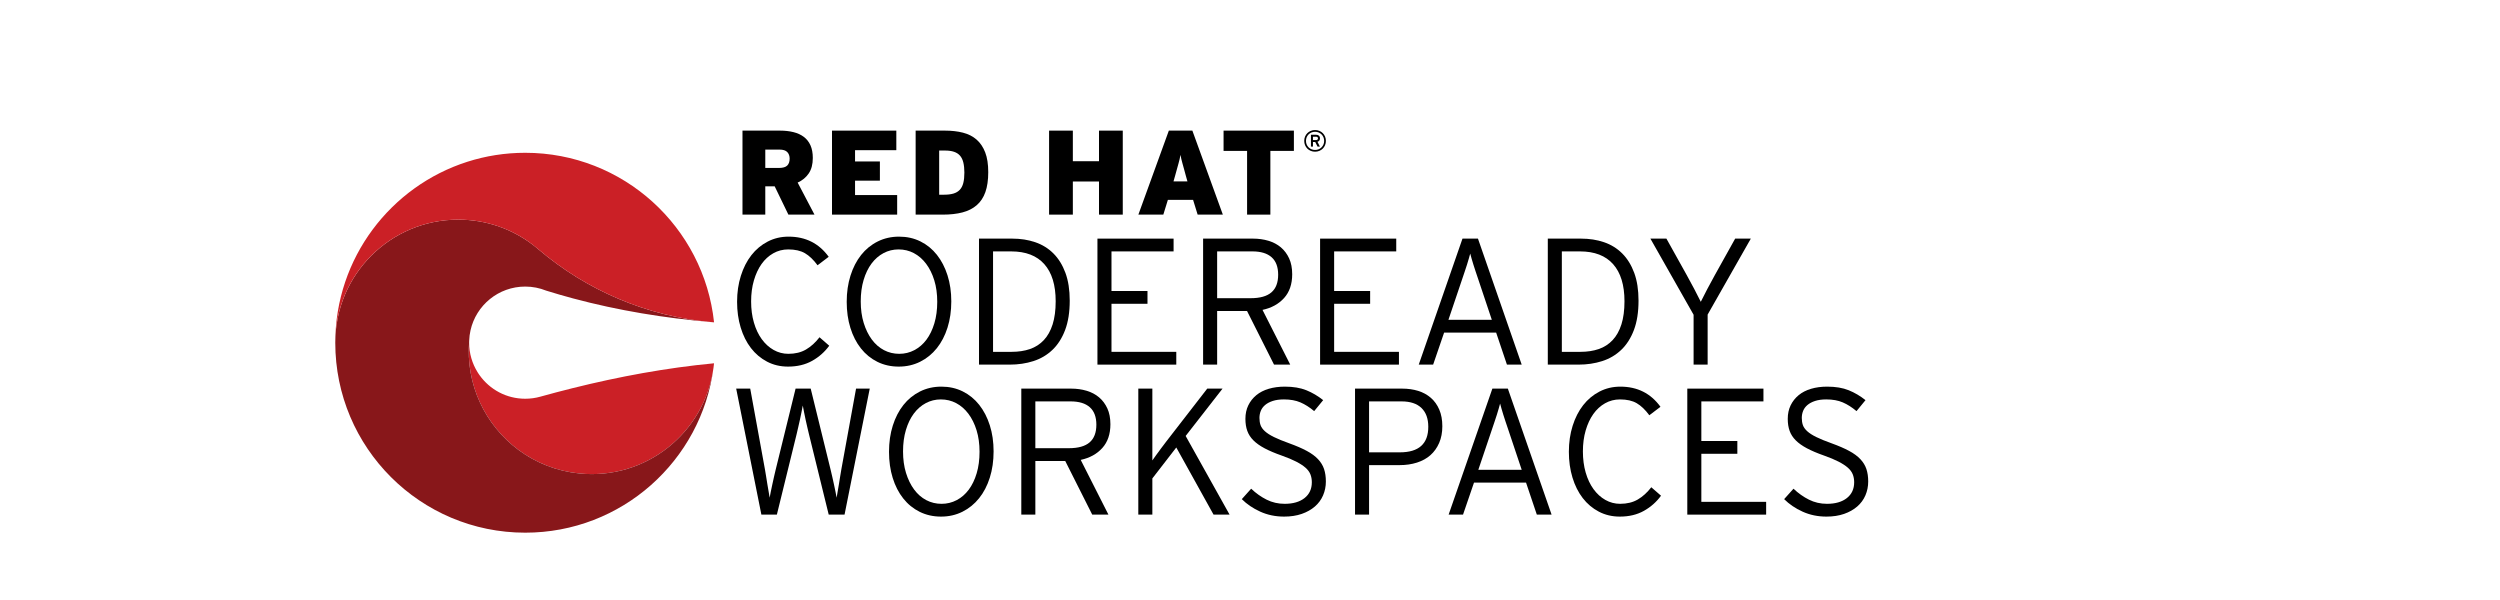
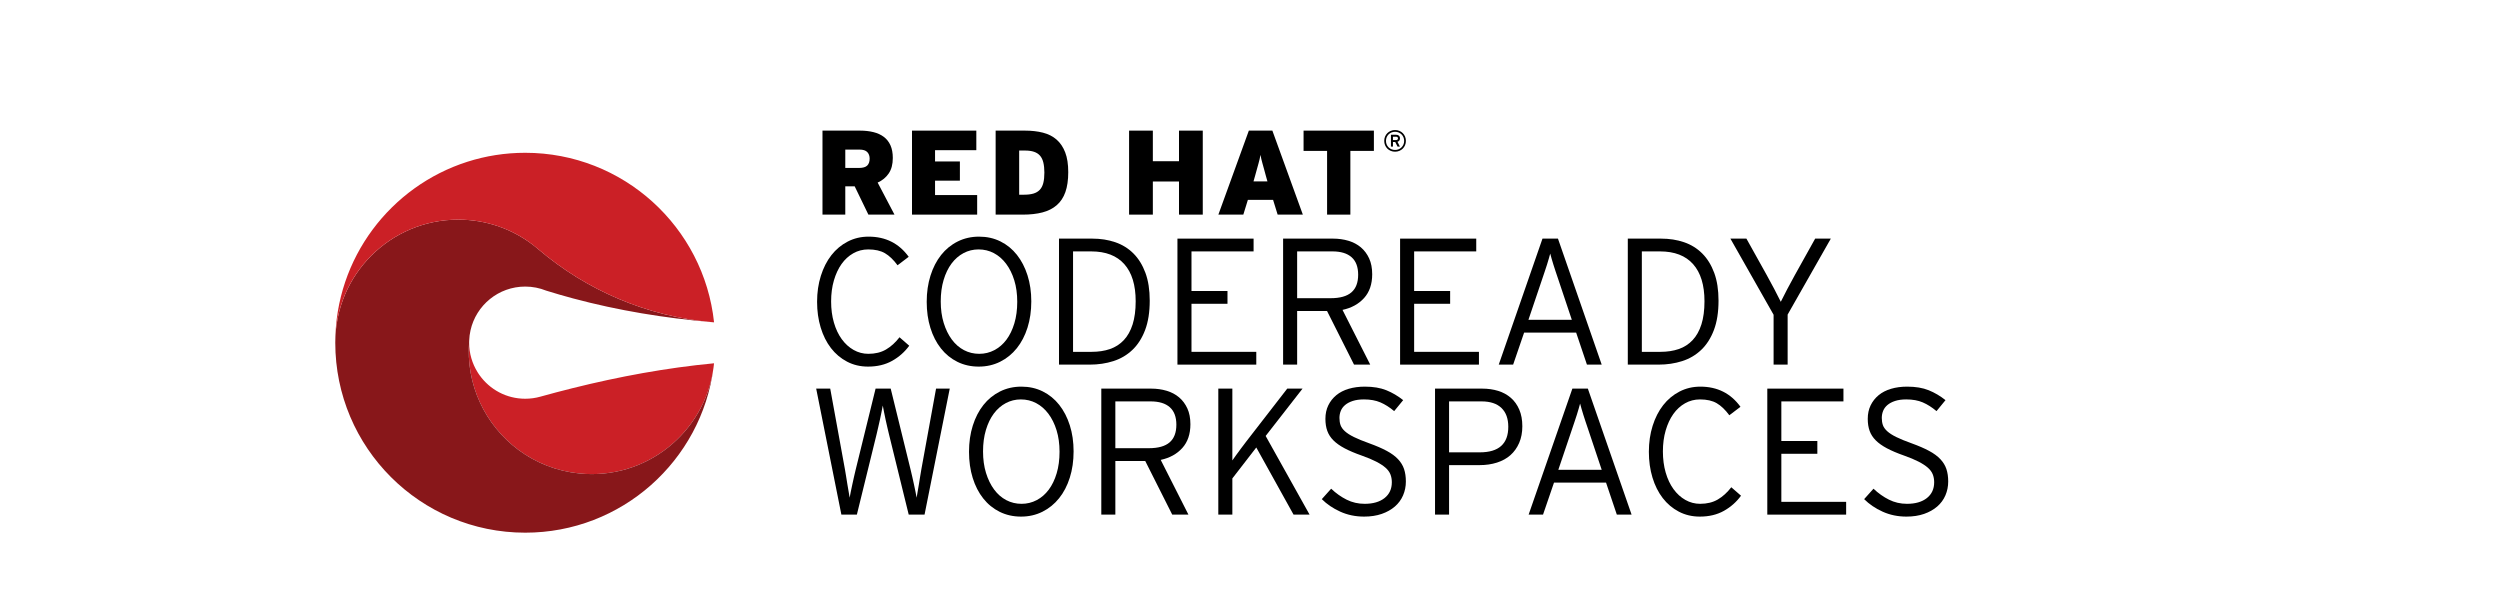
- <svg xmlns="http://www.w3.org/2000/svg" version="1.1" id="logo-buildinfo" x="0px" y="0px" viewBox="-130 0 500 120" enable-background="new 0 0 500 120" xml:space="preserve">
+ <svg xmlns="http://www.w3.org/2000/svg" xml:space="preserve" enable-background="new 0 0 500 120" viewBox="-130 0 500 120" y="0px" x="0px" id="logo-buildinfo" version="1.1">
  <defs id="defs330" />
-   <g transform="matrix(0.194425,0,0,0.194425,-212.6184,-36.90954)" id="g622">
-     <path style="fill:#cb2026" d="m 1156.53,521.18 c 0.77,0.07 1.54,0.13 2.31,0.2 -0.78,-0.07 -1.55,-0.14 -2.31,-0.2 0,0 0,0 0,0 z" id="path612" />
-     <path style="fill:#cb2026" d="m 1159.47,521.43 c 0,0 0,0 0,0 -0.06,-0.01 -0.13,-0.01 -0.19,-0.02 0.06,0.01 0.13,0.02 0.19,0.02 z" id="path614" />
-     <path style="fill:#cb2026" d="m 1013.89,589.14 c -11.11,2.77 -22.19,5.7 -33.24,8.77 -4.92,1.37 -10.1,2.1 -15.46,2.1 -19.38,0 -36.52,-9.57 -46.96,-24.25 -0.04,-0.06 -0.08,-0.12 -0.12,-0.17 -0.19,-0.27 -0.38,-0.55 -0.57,-0.83 -0.11,-0.17 -0.23,-0.33 -0.34,-0.5 -0.12,-0.18 -0.23,-0.35 -0.35,-0.53 -0.19,-0.28 -0.37,-0.57 -0.55,-0.86 -0.04,-0.07 -0.09,-0.14 -0.13,-0.21 -5.47,-8.82 -8.64,-19.22 -8.64,-30.36 0,-0.67 0.02,-1.34 0.04,-2.01 -3.87,45.22 16.61,87.05 50.67,112.36 17.77,13.2 39.22,21.91 62.85,24.26 67.99,6.75 128.74,-41.67 137.82,-108.84 0.2,-1.51 0.38,-3.02 0.54,-4.53 -49.03,4.67 -97.61,13.65 -145.56,25.6 z" id="path616" />
-     <path style="fill:#88171a" d="m 1021.1,676.9 c -23.63,-2.35 -45.08,-11.06 -62.85,-24.26 -34.07,-25.31 -54.54,-67.14 -50.67,-112.36 0.12,-3.64 0.59,-7.2 1.36,-10.64 5.76,-25.76 28.76,-45.01 56.26,-45.01 7.6,0 14.85,1.47 21.49,4.14 9.2,2.88 18.45,5.56 27.75,8.05 46.48,12.46 94.09,20.23 142.1,24.35 0,0 0,0 0,-0.01 -65.67,-6.01 -127.88,-32.24 -178.04,-75.11 l 0.01,0.02 c -2.19,-1.87 -4.43,-3.67 -6.74,-5.38 -21.06,-15.66 -47.16,-24.93 -75.42,-24.93 -69.84,0 -126.46,56.59 -126.52,126.41 0,0.05 0,0.1 0,0.15 0,0.03 0,0.05 0,0.08 v 0 c 0,107.91 87.48,195.39 195.39,195.39 v 0 c 99.22,0 181.16,-73.95 193.72,-169.74 -9.11,67.18 -69.85,115.6 -137.84,108.85 z" id="path618" />
-     <path style="fill:#cb2026" d="m 965.2,347.01 v 0 c -20.76,0 -40.76,3.24 -59.53,9.24 -78.73,25.16 -135.76,98.87 -135.86,185.93 0.06,-69.83 56.68,-126.41 126.52,-126.41 28.26,0 54.36,9.27 75.42,24.93 l 6.73,5.36 c 50.16,42.87 112.38,69.1 178.04,75.11 0.77,0.07 1.54,0.14 2.31,0.2 0.15,0.01 0.3,0.03 0.45,0.04 0.06,0.01 0.13,0.01 0.19,0.01 -10.46,-98.04 -93.45,-174.41 -194.27,-174.41 z" id="path620" />
+   <g id="g622" transform="matrix(0.194425,0,0,0.194425,-212.6184,-36.90954)">
+     <path id="path612" d="m 1156.53,521.18 c 0.77,0.07 1.54,0.13 2.31,0.2 -0.78,-0.07 -1.55,-0.14 -2.31,-0.2 0,0 0,0 0,0 z" style="fill:#cb2026" />
+     <path id="path614" d="m 1159.47,521.43 c 0,0 0,0 0,0 -0.06,-0.01 -0.13,-0.01 -0.19,-0.02 0.06,0.01 0.13,0.02 0.19,0.02 z" style="fill:#cb2026" />
+     <path id="path616" d="m 1013.89,589.14 c -11.11,2.77 -22.19,5.7 -33.24,8.77 -4.92,1.37 -10.1,2.1 -15.46,2.1 -19.38,0 -36.52,-9.57 -46.96,-24.25 -0.04,-0.06 -0.08,-0.12 -0.12,-0.17 -0.19,-0.27 -0.38,-0.55 -0.57,-0.83 -0.11,-0.17 -0.23,-0.33 -0.34,-0.5 -0.12,-0.18 -0.23,-0.35 -0.35,-0.53 -0.19,-0.28 -0.37,-0.57 -0.55,-0.86 -0.04,-0.07 -0.09,-0.14 -0.13,-0.21 -5.47,-8.82 -8.64,-19.22 -8.64,-30.36 0,-0.67 0.02,-1.34 0.04,-2.01 -3.87,45.22 16.61,87.05 50.67,112.36 17.77,13.2 39.22,21.91 62.85,24.26 67.99,6.75 128.74,-41.67 137.82,-108.84 0.2,-1.51 0.38,-3.02 0.54,-4.53 -49.03,4.67 -97.61,13.65 -145.56,25.6 z" style="fill:#cb2026" />
+     <path id="path618" d="m 1021.1,676.9 c -23.63,-2.35 -45.08,-11.06 -62.85,-24.26 -34.07,-25.31 -54.54,-67.14 -50.67,-112.36 0.12,-3.64 0.59,-7.2 1.36,-10.64 5.76,-25.76 28.76,-45.01 56.26,-45.01 7.6,0 14.85,1.47 21.49,4.14 9.2,2.88 18.45,5.56 27.75,8.05 46.48,12.46 94.09,20.23 142.1,24.35 0,0 0,0 0,-0.01 -65.67,-6.01 -127.88,-32.24 -178.04,-75.11 l 0.01,0.02 c -2.19,-1.87 -4.43,-3.67 -6.74,-5.38 -21.06,-15.66 -47.16,-24.93 -75.42,-24.93 -69.84,0 -126.46,56.59 -126.52,126.41 0,0.05 0,0.1 0,0.15 0,0.03 0,0.05 0,0.08 v 0 c 0,107.91 87.48,195.39 195.39,195.39 v 0 c 99.22,0 181.16,-73.95 193.72,-169.74 -9.11,67.18 -69.85,115.6 -137.84,108.85 z" style="fill:#88171a" />
+     <path id="path620" d="m 965.2,347.01 v 0 c -20.76,0 -40.76,3.24 -59.53,9.24 -78.73,25.16 -135.76,98.87 -135.86,185.93 0.06,-69.83 56.68,-126.41 126.52,-126.41 28.26,0 54.36,9.27 75.42,24.93 l 6.73,5.36 c 50.16,42.87 112.38,69.1 178.04,75.11 0.77,0.07 1.54,0.14 2.31,0.2 0.15,0.01 0.3,0.03 0.45,0.04 0.06,0.01 0.13,0.01 0.19,0.01 -10.46,-98.04 -93.45,-174.41 -194.27,-174.41 z" style="fill:#cb2026" />
  </g>
-   <g id="g316" transform="translate(-15.6479,-7.571684)">
-     <path id="path264" d="m 43.325,50.496 -2.743,-5.664 h -1.877 v 5.664 h -4.56 v -16.8 h 7.512 c 0.976,0 1.868,0.1 2.676,0.3 0.808,0.2 1.5,0.516 2.076,0.948 0.576,0.432 1.02,0.996 1.332,1.692 0.312,0.696 0.468,1.54 0.468,2.532 0,1.264 -0.272,2.296 -0.818,3.096 -0.545,0.8 -1.283,1.408 -2.213,1.824 l 3.367,6.408 z M 43.107,37.992 c -0.313,-0.336 -0.84,-0.504 -1.579,-0.504 h -2.822 v 3.672 h 2.75 c 0.771,0 1.317,-0.16 1.64,-0.48 0.321,-0.32 0.482,-0.784 0.482,-1.392 -0.001,-0.528 -0.157,-0.96 -0.471,-1.296 z" />
-     <path id="path266" d="m 52.049,50.496 v -16.8 h 12.864 v 3.912 h -8.256 v 2.256 h 4.968 v 3.84 h -4.968 v 2.88 h 8.424 v 3.912 z" />
-     <path id="path268" d="m 82.721,45.996 c -0.384,1.08 -0.96,1.952 -1.729,2.616 -0.768,0.664 -1.716,1.144 -2.844,1.44 -1.128,0.296 -2.436,0.444 -3.924,0.444 h -5.448 v -16.8 h 5.88 c 1.312,0 2.504,0.136 3.576,0.408 1.072,0.272 1.98,0.732 2.724,1.38 0.744,0.648 1.32,1.5 1.729,2.556 0.409,1.056 0.612,2.376 0.612,3.96 0,1.584 -0.192,2.916 -0.576,3.996 z M 78.317,40.08 C 78.181,39.52 77.961,39.064 77.657,38.712 77.353,38.36 76.953,38.1 76.457,37.932 75.961,37.764 75.353,37.68 74.634,37.68 h -1.152 v 8.832 h 1.008 c 0.721,0 1.336,-0.076 1.849,-0.228 0.512,-0.152 0.932,-0.4 1.26,-0.744 0.327,-0.344 0.563,-0.8 0.708,-1.368 0.144,-0.567 0.216,-1.268 0.216,-2.1 -0.002,-0.768 -0.071,-1.432 -0.206,-1.992 z" />
-     <path id="path270" d="m 105.449,50.496 v -6.624 h -5.232 v 6.624 h -4.752 v -16.8 h 4.752 v 6.12 h 5.232 v -6.12 h 4.752 v 16.8 z" />
-     <path id="path272" d="m 125.176,50.496 -0.912,-2.952 h -5.04 l -0.911,2.952 h -4.992 l 6.096,-16.8 h 4.704 l 6.096,16.8 z m -2.352,-7.752 c -0.145,-0.544 -0.272,-1.016 -0.384,-1.416 -0.112,-0.4 -0.213,-0.76 -0.301,-1.08 -0.088,-0.32 -0.164,-0.612 -0.228,-0.876 -0.064,-0.264 -0.12,-0.54 -0.168,-0.828 -0.048,0.288 -0.104,0.568 -0.168,0.84 -0.064,0.272 -0.141,0.568 -0.229,0.888 -0.088,0.32 -0.188,0.68 -0.3,1.08 -0.112,0.4 -0.24,0.864 -0.384,1.392 l -0.312,1.104 h 2.784 z" />
-     <path id="path274" d="m 139.721,37.752 v 12.744 h -4.656 V 37.752 h -4.704 v -4.056 h 14.064 v 4.056 z" />
-     <path id="path276" d="m 150.661,36.604 c -0.109,0.264 -0.262,0.493 -0.456,0.687 -0.193,0.194 -0.423,0.346 -0.687,0.456 -0.265,0.11 -0.55,0.165 -0.858,0.165 -0.308,0 -0.594,-0.055 -0.857,-0.165 -0.265,-0.11 -0.493,-0.262 -0.688,-0.456 -0.194,-0.194 -0.346,-0.423 -0.456,-0.687 -0.11,-0.264 -0.165,-0.55 -0.165,-0.858 0,-0.308 0.055,-0.594 0.165,-0.858 0.11,-0.264 0.262,-0.493 0.456,-0.687 0.194,-0.194 0.423,-0.346 0.688,-0.456 0.264,-0.11 0.55,-0.165 0.857,-0.165 0.309,0 0.594,0.055 0.858,0.165 0.264,0.11 0.493,0.262 0.687,0.456 0.194,0.194 0.347,0.423 0.456,0.687 0.11,0.264 0.165,0.55 0.165,0.858 0,0.308 -0.054,0.594 -0.165,0.858 z m -0.32,-1.575 c -0.093,-0.222 -0.221,-0.415 -0.385,-0.579 -0.164,-0.164 -0.356,-0.292 -0.579,-0.384 -0.222,-0.092 -0.461,-0.138 -0.717,-0.138 -0.26,0 -0.5,0.046 -0.72,0.138 -0.22,0.092 -0.412,0.22 -0.576,0.384 -0.164,0.164 -0.292,0.357 -0.384,0.579 -0.092,0.222 -0.138,0.461 -0.138,0.717 0,0.26 0.046,0.5 0.138,0.72 0.092,0.22 0.22,0.412 0.384,0.576 0.164,0.164 0.356,0.292 0.576,0.384 0.22,0.092 0.46,0.138 0.72,0.138 0.256,0 0.495,-0.046 0.717,-0.138 0.223,-0.092 0.415,-0.22 0.579,-0.384 0.164,-0.164 0.292,-0.356 0.385,-0.576 0.092,-0.22 0.138,-0.46 0.138,-0.72 0,-0.256 -0.046,-0.495 -0.138,-0.717 z m -0.834,0.663 c -0.092,0.116 -0.214,0.196 -0.366,0.24 l 0.486,0.954 h -0.473 l -0.46,-0.912 h -0.454 v 0.912 h -0.402 v -2.364 h 1.035 c 0.104,0 0.202,0.014 0.296,0.042 0.094,0.028 0.176,0.071 0.245,0.129 0.069,0.058 0.126,0.132 0.167,0.222 0.042,0.09 0.063,0.197 0.063,0.321 0.001,0.188 -0.045,0.34 -0.137,0.456 z m -0.372,-0.696 c -0.072,-0.056 -0.162,-0.084 -0.271,-0.084 h -0.624 v 0.672 h 0.624 c 0.108,0 0.198,-0.027 0.271,-0.081 0.071,-0.054 0.107,-0.139 0.107,-0.255 0,-0.112 -0.036,-0.196 -0.107,-0.252 z" />
-     <path id="path278" d="m 48.077,79.74 c -1.368,0.768 -2.977,1.152 -4.824,1.152 -1.536,0 -2.934,-0.33 -4.193,-0.99 -1.261,-0.66 -2.335,-1.566 -3.223,-2.718 -0.888,-1.152 -1.572,-2.52 -2.052,-4.104 -0.48,-1.584 -0.72,-3.3 -0.72,-5.148 0,-1.872 0.252,-3.605 0.756,-5.202 0.504,-1.596 1.206,-2.97 2.106,-4.122 0.899,-1.152 1.985,-2.058 3.258,-2.718 1.271,-0.66 2.664,-0.99 4.176,-0.99 3.407,0 6.084,1.345 8.028,4.032 l -2.232,1.692 c -0.816,-1.104 -1.656,-1.908 -2.52,-2.412 -0.864,-0.504 -1.98,-0.756 -3.349,-0.756 -1.08,0 -2.076,0.258 -2.988,0.774 -0.912,0.517 -1.691,1.23 -2.34,2.142 -0.647,0.913 -1.158,2.004 -1.529,3.276 -0.373,1.272 -0.559,2.677 -0.559,4.212 0,1.537 0.186,2.947 0.559,4.23 0.371,1.284 0.894,2.388 1.565,3.312 0.672,0.924 1.464,1.645 2.376,2.16 0.912,0.517 1.896,0.774 2.952,0.774 1.368,0 2.544,-0.288 3.528,-0.864 0.983,-0.576 1.884,-1.392 2.7,-2.448 l 1.943,1.692 c -0.91,1.248 -2.049,2.256 -3.418,3.024 z" />
-     <path id="path280" d="m 75.15,73.098 c -0.504,1.596 -1.219,2.97 -2.143,4.122 -0.924,1.152 -2.034,2.052 -3.33,2.7 -1.296,0.648 -2.724,0.972 -4.283,0.972 -1.561,0 -2.982,-0.318 -4.267,-0.954 -1.285,-0.636 -2.382,-1.53 -3.294,-2.682 -0.912,-1.152 -1.614,-2.52 -2.105,-4.104 -0.492,-1.584 -0.738,-3.324 -0.738,-5.22 0,-1.896 0.252,-3.642 0.756,-5.238 0.504,-1.596 1.212,-2.97 2.124,-4.122 0.912,-1.152 2.016,-2.052 3.312,-2.7 1.297,-0.648 2.724,-0.972 4.284,-0.972 1.56,0 2.982,0.318 4.267,0.954 1.283,0.636 2.381,1.53 3.294,2.682 0.911,1.152 1.62,2.52 2.124,4.104 0.504,1.584 0.756,3.324 0.756,5.22 -10e-4,1.896 -0.253,3.642 -0.757,5.238 z M 72.503,63.63 c -0.396,-1.283 -0.942,-2.388 -1.638,-3.312 -0.696,-0.923 -1.512,-1.631 -2.448,-2.124 -0.936,-0.492 -1.956,-0.738 -3.06,-0.738 -1.08,0 -2.083,0.247 -3.006,0.738 -0.925,0.492 -1.723,1.188 -2.395,2.088 -0.672,0.9 -1.2,1.992 -1.584,3.276 -0.384,1.284 -0.576,2.718 -0.576,4.302 0,1.584 0.198,3.019 0.594,4.302 0.396,1.284 0.937,2.388 1.62,3.312 0.685,0.924 1.494,1.632 2.431,2.124 0.936,0.492 1.955,0.738 3.06,0.738 1.08,0 2.088,-0.246 3.024,-0.738 0.936,-0.492 1.739,-1.188 2.412,-2.088 0.671,-0.9 1.199,-1.992 1.584,-3.276 0.383,-1.283 0.575,-2.718 0.575,-4.302 0,-1.584 -0.196,-3.018 -0.593,-4.302 z" />
-     <path id="path282" d="m 98.675,73.566 c -0.612,1.62 -1.458,2.947 -2.538,3.978 -1.08,1.032 -2.353,1.782 -3.816,2.25 -1.464,0.468 -3.036,0.702 -4.716,0.702 h -6.156 v -25.2 h 6.66 c 1.656,0 3.187,0.24 4.59,0.72 1.404,0.48 2.616,1.23 3.637,2.25 1.02,1.021 1.817,2.31 2.394,3.87 0.577,1.56 0.864,3.42 0.864,5.58 -10e-4,2.28 -0.308,4.23 -0.919,5.85 z M 94.517,60.408 C 93.005,58.704 90.796,57.852 87.893,57.852 H 84.257 V 77.94 h 3.708 c 1.367,0 2.592,-0.186 3.672,-0.558 1.08,-0.372 2.003,-0.966 2.771,-1.782 0.769,-0.815 1.355,-1.866 1.765,-3.15 0.407,-1.284 0.611,-2.826 0.611,-4.626 0,-3.24 -0.755,-5.712 -2.267,-7.416 z" />
-     <path id="path284" d="m 105.136,80.496 v -25.2 h 15.229 v 2.556 h -12.42 v 7.92 h 7.2 v 2.556 h -7.2 v 9.612 h 12.96 v 2.556 z" />
-     <path id="path286" d="m 142.468,67.173 c -1.08,1.2 -2.52,1.992 -4.319,2.375 l 5.544,10.947 h -3.24 l -5.4,-10.728 h -5.976 v 10.728 h -2.809 v -25.2 h 9.973 c 1.104,0 2.136,0.144 3.096,0.432 0.96,0.288 1.788,0.726 2.484,1.314 0.695,0.588 1.247,1.326 1.655,2.213 0.408,0.887 0.612,1.943 0.612,3.167 0,1.969 -0.54,3.553 -1.62,4.752 z m -2.502,-8.156 c -0.876,-0.777 -2.154,-1.166 -3.834,-1.166 h -7.056 v 9.36 h 6.696 c 1.872,0 3.258,-0.388 4.157,-1.166 0.9,-0.776 1.351,-1.954 1.351,-3.532 0.001,-1.553 -0.438,-2.718 -1.314,-3.496 z" />
-     <path id="path288" d="m 149.667,80.496 v -25.2 h 15.229 v 2.556 h -12.42 v 7.92 h 7.2 v 2.556 h -7.2 v 9.612 h 12.96 v 2.556 z" />
-     <path id="path290" d="m 187.035,80.496 -2.16,-6.408 h -10.403 l -2.196,6.408 h -2.88 l 8.748,-25.2 h 3.096 l 8.748,25.2 z M 181.24,63.252 c -0.144,-0.408 -0.294,-0.852 -0.45,-1.332 -0.156,-0.479 -0.306,-0.941 -0.45,-1.386 -0.144,-0.444 -0.27,-0.864 -0.378,-1.26 -0.107,-0.396 -0.197,-0.726 -0.27,-0.99 -0.072,0.264 -0.162,0.588 -0.271,0.972 -0.107,0.384 -0.233,0.805 -0.378,1.26 -0.144,0.456 -0.3,0.93 -0.468,1.422 -0.168,0.492 -0.324,0.954 -0.468,1.386 l -2.772,8.208 h 8.677 z" />
-     <path id="path292" d="m 212.434,73.566 c -0.612,1.62 -1.458,2.947 -2.538,3.978 -1.08,1.032 -2.353,1.782 -3.816,2.25 -1.464,0.468 -3.036,0.702 -4.716,0.702 h -6.156 v -25.2 h 6.66 c 1.656,0 3.187,0.24 4.59,0.72 1.404,0.48 2.616,1.23 3.637,2.25 1.02,1.021 1.817,2.31 2.394,3.87 0.577,1.56 0.864,3.42 0.864,5.58 -0.001,2.28 -0.307,4.23 -0.919,5.85 z m -4.158,-13.158 c -1.512,-1.704 -3.721,-2.556 -6.624,-2.556 h -3.636 V 77.94 h 3.708 c 1.368,0 2.592,-0.186 3.672,-0.558 1.08,-0.372 2.004,-0.966 2.772,-1.782 0.768,-0.815 1.355,-1.866 1.764,-3.15 0.407,-1.284 0.612,-2.826 0.612,-4.626 0,-3.24 -0.757,-5.712 -2.268,-7.416 z" />
-     <path id="path294" d="m 227.175,70.488 v 10.008 h -2.808 v -9.972 l -8.64,-15.228 h 3.204 l 4.031,7.236 c 0.504,0.912 1.014,1.854 1.53,2.826 0.516,0.972 0.954,1.831 1.314,2.574 0.359,-0.744 0.797,-1.602 1.313,-2.574 0.516,-0.972 1.026,-1.914 1.53,-2.826 l 4.032,-7.236 h 3.132 z" />
-     <path id="path296" d="M 54.558,110.496 H 51.39 L 47.43,94.368 C 47.333,93.961 47.225,93.504 47.106,93 c -0.12,-0.504 -0.234,-1.008 -0.342,-1.512 -0.108,-0.504 -0.211,-1.002 -0.307,-1.494 -0.096,-0.492 -0.18,-0.93 -0.252,-1.314 -0.072,0.384 -0.156,0.816 -0.252,1.296 -0.096,0.48 -0.198,0.972 -0.306,1.476 -0.108,0.504 -0.223,1.008 -0.342,1.512 -0.121,0.504 -0.229,0.973 -0.324,1.404 l -3.96,16.128 h -3.097 l -5.04,-25.2 h 2.809 l 2.952,16.2 c 0.071,0.408 0.149,0.876 0.233,1.404 0.084,0.528 0.168,1.05 0.252,1.565 0.084,0.517 0.168,1.008 0.252,1.477 0.084,0.468 0.15,0.858 0.198,1.17 0.048,-0.312 0.12,-0.696 0.216,-1.152 0.096,-0.455 0.198,-0.941 0.307,-1.458 0.107,-0.516 0.222,-1.031 0.342,-1.548 0.12,-0.516 0.228,-0.978 0.324,-1.386 l 3.996,-16.272 h 3.023 l 3.996,16.272 c 0.096,0.408 0.204,0.87 0.324,1.386 0.12,0.517 0.233,1.032 0.342,1.548 0.108,0.517 0.21,1.003 0.306,1.458 0.096,0.456 0.168,0.841 0.217,1.152 0.048,-0.312 0.113,-0.702 0.197,-1.17 0.084,-0.469 0.168,-0.96 0.252,-1.477 0.084,-0.516 0.168,-1.037 0.252,-1.565 0.084,-0.528 0.162,-0.996 0.234,-1.404 l 2.952,-16.2 h 2.736 z" />
-     <path id="path298" d="m 83.61,103.097 c -0.504,1.597 -1.219,2.971 -2.143,4.122 -0.924,1.152 -2.034,2.053 -3.33,2.7 -1.296,0.648 -2.724,0.973 -4.283,0.973 -1.561,0 -2.982,-0.319 -4.267,-0.954 -1.284,-0.636 -2.382,-1.53 -3.294,-2.683 -0.912,-1.151 -1.614,-2.52 -2.105,-4.104 -0.492,-1.584 -0.738,-3.324 -0.738,-5.22 0,-1.896 0.252,-3.642 0.756,-5.238 0.504,-1.596 1.212,-2.97 2.124,-4.122 0.912,-1.152 2.016,-2.052 3.312,-2.7 1.297,-0.648 2.724,-0.972 4.284,-0.972 1.56,0 2.982,0.318 4.267,0.954 1.283,0.636 2.381,1.53 3.294,2.682 0.911,1.152 1.62,2.52 2.124,4.104 0.504,1.584 0.756,3.325 0.756,5.22 -0.001,1.898 -0.253,3.643 -0.757,5.238 z M 80.963,93.63 c -0.396,-1.283 -0.942,-2.388 -1.638,-3.312 -0.696,-0.923 -1.512,-1.631 -2.448,-2.124 -0.936,-0.492 -1.956,-0.738 -3.06,-0.738 -1.08,0 -2.083,0.247 -3.006,0.738 -0.925,0.492 -1.723,1.188 -2.395,2.088 -0.672,0.9 -1.2,1.992 -1.584,3.276 -0.384,1.285 -0.576,2.718 -0.576,4.302 0,1.584 0.198,3.019 0.594,4.302 0.396,1.284 0.937,2.389 1.62,3.312 0.685,0.925 1.494,1.633 2.431,2.124 0.936,0.492 1.955,0.738 3.06,0.738 1.08,0 2.088,-0.246 3.024,-0.738 0.936,-0.491 1.739,-1.188 2.412,-2.088 0.671,-0.899 1.199,-1.991 1.584,-3.275 0.383,-1.284 0.575,-2.718 0.575,-4.302 0,-1.584 -0.196,-3.019 -0.593,-4.303 z" />
-     <path id="path300" d="m 106.109,97.173 c -1.08,1.2 -2.52,1.992 -4.32,2.376 l 5.545,10.946 h -3.24 l -5.4,-10.728 h -5.976 v 10.728 h -2.809 v -25.2 h 9.973 c 1.104,0 2.136,0.144 3.096,0.432 0.96,0.288 1.788,0.726 2.484,1.314 0.695,0.588 1.247,1.326 1.655,2.213 0.408,0.887 0.612,1.943 0.612,3.167 0,1.969 -0.54,3.553 -1.62,4.752 z m -2.502,-8.156 c -0.876,-0.777 -2.154,-1.166 -3.834,-1.166 h -7.056 v 9.36 h 6.695 c 1.872,0 3.259,-0.388 4.158,-1.165 0.9,-0.776 1.351,-1.954 1.351,-3.533 0,-1.553 -0.438,-2.718 -1.314,-3.496 z" />
-     <path id="path302" d="m 128.358,110.496 -7.452,-13.428 -4.788,6.191 v 7.236 h -2.809 v -25.2 h 2.809 v 10.98 3.384 c 0.168,-0.239 0.401,-0.569 0.702,-0.99 0.3,-0.419 0.63,-0.869 0.989,-1.35 0.36,-0.479 0.714,-0.948 1.062,-1.404 0.348,-0.455 0.653,-0.852 0.918,-1.188 l 7.308,-9.433 h 3.061 l -7.38,9.469 8.784,15.731 h -3.204 z" />
-     <path id="path304" d="m 150.263,106.644 c -0.373,0.863 -0.918,1.607 -1.639,2.231 -0.72,0.624 -1.596,1.116 -2.628,1.477 -1.032,0.359 -2.208,0.54 -3.527,0.54 -1.729,0 -3.318,-0.331 -4.771,-0.99 -1.452,-0.66 -2.682,-1.494 -3.689,-2.502 l 1.871,-2.088 c 0.96,0.912 1.992,1.644 3.097,2.195 1.104,0.553 2.304,0.828 3.6,0.828 1.68,0 3.006,-0.384 3.979,-1.151 0.972,-0.769 1.458,-1.824 1.458,-3.169 0,-0.575 -0.097,-1.104 -0.288,-1.584 -0.192,-0.479 -0.522,-0.923 -0.99,-1.332 -0.468,-0.407 -1.086,-0.81 -1.854,-1.205 -0.768,-0.396 -1.728,-0.798 -2.88,-1.206 -1.368,-0.479 -2.514,-0.966 -3.438,-1.458 -0.925,-0.492 -1.669,-1.02 -2.232,-1.584 -0.563,-0.563 -0.972,-1.193 -1.224,-1.891 -0.252,-0.696 -0.378,-1.5 -0.378,-2.412 0,-1.008 0.191,-1.908 0.576,-2.7 0.383,-0.792 0.918,-1.47 1.602,-2.034 0.684,-0.563 1.512,-0.99 2.484,-1.278 0.972,-0.288 2.046,-0.432 3.222,-0.432 1.68,0 3.114,0.24 4.302,0.72 1.188,0.48 2.31,1.14 3.366,1.98 l -1.8,2.196 c -0.912,-0.768 -1.83,-1.35 -2.754,-1.746 -0.925,-0.396 -2.022,-0.594 -3.294,-0.594 -0.864,0 -1.608,0.103 -2.232,0.306 -0.624,0.204 -1.134,0.474 -1.53,0.81 -0.396,0.336 -0.684,0.726 -0.863,1.17 -0.181,0.444 -0.271,0.918 -0.271,1.422 0,0.528 0.072,1.002 0.216,1.422 0.145,0.42 0.433,0.828 0.864,1.225 0.432,0.396 1.038,0.786 1.818,1.17 0.779,0.384 1.806,0.805 3.078,1.26 1.392,0.504 2.556,1.008 3.491,1.512 0.937,0.504 1.687,1.057 2.25,1.656 0.564,0.6 0.966,1.26 1.206,1.979 0.24,0.721 0.36,1.549 0.36,2.484 0,0.985 -0.187,1.909 -0.558,2.773 z" />
-     <path id="path306" d="m 173.483,96.15 c -0.42,0.972 -1.002,1.788 -1.745,2.448 -0.745,0.66 -1.645,1.158 -2.7,1.493 -1.057,0.337 -2.209,0.504 -3.456,0.504 h -6.12 v 9.9 h -2.809 v -25.2 h 9.433 c 1.152,0 2.214,0.15 3.186,0.45 0.973,0.3 1.818,0.762 2.538,1.386 0.721,0.624 1.284,1.41 1.692,2.358 0.407,0.948 0.612,2.058 0.612,3.33 0,1.249 -0.211,2.359 -0.631,3.331 z m -3.546,-6.984 c -0.912,-0.876 -2.231,-1.314 -3.96,-1.314 h -6.516 V 98.04 h 6.156 c 3.791,0 5.688,-1.703 5.688,-5.112 0,-1.632 -0.456,-2.886 -1.368,-3.762 z" />
-     <path id="path308" d="m 193.013,110.496 -2.16,-6.408 H 180.45 l -2.196,6.408 h -2.88 l 8.748,-25.2 h 3.096 l 8.748,25.2 z m -5.796,-17.244 c -0.144,-0.408 -0.294,-0.852 -0.45,-1.332 -0.156,-0.479 -0.306,-0.941 -0.45,-1.386 -0.144,-0.444 -0.27,-0.864 -0.378,-1.26 -0.107,-0.396 -0.197,-0.726 -0.27,-0.99 -0.072,0.264 -0.162,0.588 -0.271,0.972 -0.107,0.384 -0.233,0.805 -0.378,1.26 -0.144,0.456 -0.3,0.93 -0.468,1.422 -0.168,0.492 -0.324,0.954 -0.468,1.386 l -2.772,8.208 h 8.677 z" />
-     <path id="path310" d="m 214.433,109.74 c -1.368,0.768 -2.977,1.152 -4.824,1.152 -1.536,0 -2.934,-0.331 -4.194,-0.99 -1.26,-0.66 -2.334,-1.566 -3.222,-2.718 -0.888,-1.152 -1.572,-2.521 -2.052,-4.104 -0.48,-1.584 -0.72,-3.3 -0.72,-5.147 0,-1.872 0.252,-3.605 0.756,-5.203 0.504,-1.596 1.206,-2.97 2.105,-4.122 0.9,-1.152 1.986,-2.058 3.258,-2.718 1.272,-0.66 2.664,-0.99 4.177,-0.99 3.407,0 6.084,1.345 8.027,4.032 l -2.231,1.692 c -0.816,-1.104 -1.656,-1.908 -2.521,-2.412 -0.863,-0.504 -1.979,-0.756 -3.348,-0.756 -1.08,0 -2.076,0.258 -2.988,0.774 -0.912,0.517 -1.691,1.23 -2.34,2.142 -0.647,0.913 -1.158,2.004 -1.53,3.276 -0.372,1.272 -0.558,2.677 -0.558,4.212 0,1.536 0.186,2.946 0.558,4.229 0.372,1.284 0.895,2.389 1.566,3.312 0.671,0.923 1.464,1.644 2.376,2.16 0.912,0.516 1.896,0.773 2.952,0.773 1.368,0 2.543,-0.288 3.527,-0.864 0.984,-0.575 1.885,-1.392 2.7,-2.447 l 1.944,1.691 c -0.91,1.25 -2.05,2.258 -3.418,3.026 z" />
-     <path id="path312" d="m 223.108,110.496 v -25.2 h 15.229 v 2.556 h -12.42 v 7.92 h 7.2 v 2.556 h -7.2 v 9.612 h 12.96 v 2.556 z" />
-     <path id="path314" d="m 258.731,106.644 c -0.373,0.863 -0.918,1.607 -1.639,2.231 -0.72,0.624 -1.596,1.116 -2.628,1.477 -1.032,0.359 -2.208,0.54 -3.527,0.54 -1.729,0 -3.318,-0.331 -4.771,-0.99 -1.452,-0.66 -2.682,-1.494 -3.689,-2.502 l 1.871,-2.088 c 0.96,0.912 1.992,1.644 3.097,2.195 1.104,0.553 2.304,0.828 3.6,0.828 1.68,0 3.006,-0.384 3.979,-1.151 0.972,-0.769 1.458,-1.824 1.458,-3.169 0,-0.575 -0.097,-1.104 -0.288,-1.584 -0.192,-0.479 -0.522,-0.923 -0.99,-1.332 -0.468,-0.407 -1.086,-0.81 -1.854,-1.205 -0.768,-0.396 -1.728,-0.798 -2.88,-1.206 -1.368,-0.479 -2.514,-0.966 -3.438,-1.458 -0.925,-0.492 -1.669,-1.02 -2.232,-1.584 -0.563,-0.563 -0.972,-1.193 -1.224,-1.891 -0.252,-0.696 -0.378,-1.5 -0.378,-2.412 0,-1.008 0.191,-1.908 0.576,-2.7 0.383,-0.792 0.918,-1.47 1.602,-2.034 0.684,-0.563 1.512,-0.99 2.484,-1.278 0.972,-0.288 2.046,-0.432 3.222,-0.432 1.68,0 3.114,0.24 4.302,0.72 1.188,0.48 2.31,1.14 3.366,1.98 l -1.8,2.196 c -0.912,-0.768 -1.83,-1.35 -2.754,-1.746 -0.925,-0.396 -2.022,-0.594 -3.294,-0.594 -0.864,0 -1.608,0.103 -2.232,0.306 -0.624,0.204 -1.134,0.474 -1.53,0.81 -0.396,0.336 -0.684,0.726 -0.863,1.17 -0.181,0.444 -0.271,0.918 -0.271,1.422 0,0.528 0.072,1.002 0.216,1.422 0.145,0.42 0.433,0.828 0.864,1.225 0.432,0.396 1.038,0.786 1.818,1.17 0.779,0.384 1.806,0.805 3.078,1.26 1.392,0.504 2.556,1.008 3.491,1.512 0.937,0.504 1.687,1.057 2.25,1.656 0.564,0.6 0.966,1.26 1.206,1.979 0.24,0.721 0.36,1.549 0.36,2.484 -10e-4,0.985 -0.187,1.909 -0.558,2.773 z" />
+   <g transform="translate(0.352101,-7.571684)" id="g316">
+     <path d="m 43.325,50.496 -2.743,-5.664 h -1.877 v 5.664 h -4.56 v -16.8 h 7.512 c 0.976,0 1.868,0.1 2.676,0.3 0.808,0.2 1.5,0.516 2.076,0.948 0.576,0.432 1.02,0.996 1.332,1.692 0.312,0.696 0.468,1.54 0.468,2.532 0,1.264 -0.272,2.296 -0.818,3.096 -0.545,0.8 -1.283,1.408 -2.213,1.824 l 3.367,6.408 z M 43.107,37.992 c -0.313,-0.336 -0.84,-0.504 -1.579,-0.504 h -2.822 v 3.672 h 2.75 c 0.771,0 1.317,-0.16 1.64,-0.48 0.321,-0.32 0.482,-0.784 0.482,-1.392 -0.001,-0.528 -0.157,-0.96 -0.471,-1.296 z" id="path264" />
+     <path d="m 52.049,50.496 v -16.8 h 12.864 v 3.912 h -8.256 v 2.256 h 4.968 v 3.84 h -4.968 v 2.88 h 8.424 v 3.912 z" id="path266" />
+     <path d="m 82.721,45.996 c -0.384,1.08 -0.96,1.952 -1.729,2.616 -0.768,0.664 -1.716,1.144 -2.844,1.44 -1.128,0.296 -2.436,0.444 -3.924,0.444 h -5.448 v -16.8 h 5.88 c 1.312,0 2.504,0.136 3.576,0.408 1.072,0.272 1.98,0.732 2.724,1.38 0.744,0.648 1.32,1.5 1.729,2.556 0.409,1.056 0.612,2.376 0.612,3.96 0,1.584 -0.192,2.916 -0.576,3.996 z M 78.317,40.08 C 78.181,39.52 77.961,39.064 77.657,38.712 77.353,38.36 76.953,38.1 76.457,37.932 75.961,37.764 75.353,37.68 74.634,37.68 h -1.152 v 8.832 h 1.008 c 0.721,0 1.336,-0.076 1.849,-0.228 0.512,-0.152 0.932,-0.4 1.26,-0.744 0.327,-0.344 0.563,-0.8 0.708,-1.368 0.144,-0.567 0.216,-1.268 0.216,-2.1 -0.002,-0.768 -0.071,-1.432 -0.206,-1.992 z" id="path268" />
+     <path d="m 105.449,50.496 v -6.624 h -5.232 v 6.624 h -4.752 v -16.8 h 4.752 v 6.12 h 5.232 v -6.12 h 4.752 v 16.8 z" id="path270" />
+     <path d="m 125.176,50.496 -0.912,-2.952 h -5.04 l -0.911,2.952 h -4.992 l 6.096,-16.8 h 4.704 l 6.096,16.8 z m -2.352,-7.752 c -0.145,-0.544 -0.272,-1.016 -0.384,-1.416 -0.112,-0.4 -0.213,-0.76 -0.301,-1.08 -0.088,-0.32 -0.164,-0.612 -0.228,-0.876 -0.064,-0.264 -0.12,-0.54 -0.168,-0.828 -0.048,0.288 -0.104,0.568 -0.168,0.84 -0.064,0.272 -0.141,0.568 -0.229,0.888 -0.088,0.32 -0.188,0.68 -0.3,1.08 -0.112,0.4 -0.24,0.864 -0.384,1.392 l -0.312,1.104 h 2.784 z" id="path272" />
+     <path d="m 139.721,37.752 v 12.744 h -4.656 V 37.752 h -4.704 v -4.056 h 14.064 v 4.056 z" id="path274" />
+     <path d="m 150.661,36.604 c -0.109,0.264 -0.262,0.493 -0.456,0.687 -0.193,0.194 -0.423,0.346 -0.687,0.456 -0.265,0.11 -0.55,0.165 -0.858,0.165 -0.308,0 -0.594,-0.055 -0.857,-0.165 -0.265,-0.11 -0.493,-0.262 -0.688,-0.456 -0.194,-0.194 -0.346,-0.423 -0.456,-0.687 -0.11,-0.264 -0.165,-0.55 -0.165,-0.858 0,-0.308 0.055,-0.594 0.165,-0.858 0.11,-0.264 0.262,-0.493 0.456,-0.687 0.194,-0.194 0.423,-0.346 0.688,-0.456 0.264,-0.11 0.55,-0.165 0.857,-0.165 0.309,0 0.594,0.055 0.858,0.165 0.264,0.11 0.493,0.262 0.687,0.456 0.194,0.194 0.347,0.423 0.456,0.687 0.11,0.264 0.165,0.55 0.165,0.858 0,0.308 -0.054,0.594 -0.165,0.858 z m -0.32,-1.575 c -0.093,-0.222 -0.221,-0.415 -0.385,-0.579 -0.164,-0.164 -0.356,-0.292 -0.579,-0.384 -0.222,-0.092 -0.461,-0.138 -0.717,-0.138 -0.26,0 -0.5,0.046 -0.72,0.138 -0.22,0.092 -0.412,0.22 -0.576,0.384 -0.164,0.164 -0.292,0.357 -0.384,0.579 -0.092,0.222 -0.138,0.461 -0.138,0.717 0,0.26 0.046,0.5 0.138,0.72 0.092,0.22 0.22,0.412 0.384,0.576 0.164,0.164 0.356,0.292 0.576,0.384 0.22,0.092 0.46,0.138 0.72,0.138 0.256,0 0.495,-0.046 0.717,-0.138 0.223,-0.092 0.415,-0.22 0.579,-0.384 0.164,-0.164 0.292,-0.356 0.385,-0.576 0.092,-0.22 0.138,-0.46 0.138,-0.72 0,-0.256 -0.046,-0.495 -0.138,-0.717 z m -0.834,0.663 c -0.092,0.116 -0.214,0.196 -0.366,0.24 l 0.486,0.954 h -0.473 l -0.46,-0.912 h -0.454 v 0.912 h -0.402 v -2.364 h 1.035 c 0.104,0 0.202,0.014 0.296,0.042 0.094,0.028 0.176,0.071 0.245,0.129 0.069,0.058 0.126,0.132 0.167,0.222 0.042,0.09 0.063,0.197 0.063,0.321 0.001,0.188 -0.045,0.34 -0.137,0.456 z m -0.372,-0.696 c -0.072,-0.056 -0.162,-0.084 -0.271,-0.084 h -0.624 v 0.672 h 0.624 c 0.108,0 0.198,-0.027 0.271,-0.081 0.071,-0.054 0.107,-0.139 0.107,-0.255 0,-0.112 -0.036,-0.196 -0.107,-0.252 z" id="path276" />
+     <path d="m 48.077,79.74 c -1.368,0.768 -2.977,1.152 -4.824,1.152 -1.536,0 -2.934,-0.33 -4.193,-0.99 -1.261,-0.66 -2.335,-1.566 -3.223,-2.718 -0.888,-1.152 -1.572,-2.52 -2.052,-4.104 -0.48,-1.584 -0.72,-3.3 -0.72,-5.148 0,-1.872 0.252,-3.605 0.756,-5.202 0.504,-1.596 1.206,-2.97 2.106,-4.122 0.899,-1.152 1.985,-2.058 3.258,-2.718 1.271,-0.66 2.664,-0.99 4.176,-0.99 3.407,0 6.084,1.345 8.028,4.032 l -2.232,1.692 c -0.816,-1.104 -1.656,-1.908 -2.52,-2.412 -0.864,-0.504 -1.98,-0.756 -3.349,-0.756 -1.08,0 -2.076,0.258 -2.988,0.774 -0.912,0.517 -1.691,1.23 -2.34,2.142 -0.647,0.913 -1.158,2.004 -1.529,3.276 -0.373,1.272 -0.559,2.677 -0.559,4.212 0,1.537 0.186,2.947 0.559,4.23 0.371,1.284 0.894,2.388 1.565,3.312 0.672,0.924 1.464,1.645 2.376,2.16 0.912,0.517 1.896,0.774 2.952,0.774 1.368,0 2.544,-0.288 3.528,-0.864 0.983,-0.576 1.884,-1.392 2.7,-2.448 l 1.943,1.692 c -0.91,1.248 -2.049,2.256 -3.418,3.024 z" id="path278" />
+     <path d="m 75.15,73.098 c -0.504,1.596 -1.219,2.97 -2.143,4.122 -0.924,1.152 -2.034,2.052 -3.33,2.7 -1.296,0.648 -2.724,0.972 -4.283,0.972 -1.561,0 -2.982,-0.318 -4.267,-0.954 -1.285,-0.636 -2.382,-1.53 -3.294,-2.682 -0.912,-1.152 -1.614,-2.52 -2.105,-4.104 -0.492,-1.584 -0.738,-3.324 -0.738,-5.22 0,-1.896 0.252,-3.642 0.756,-5.238 0.504,-1.596 1.212,-2.97 2.124,-4.122 0.912,-1.152 2.016,-2.052 3.312,-2.7 1.297,-0.648 2.724,-0.972 4.284,-0.972 1.56,0 2.982,0.318 4.267,0.954 1.283,0.636 2.381,1.53 3.294,2.682 0.911,1.152 1.62,2.52 2.124,4.104 0.504,1.584 0.756,3.324 0.756,5.22 -10e-4,1.896 -0.253,3.642 -0.757,5.238 z M 72.503,63.63 c -0.396,-1.283 -0.942,-2.388 -1.638,-3.312 -0.696,-0.923 -1.512,-1.631 -2.448,-2.124 -0.936,-0.492 -1.956,-0.738 -3.06,-0.738 -1.08,0 -2.083,0.247 -3.006,0.738 -0.925,0.492 -1.723,1.188 -2.395,2.088 -0.672,0.9 -1.2,1.992 -1.584,3.276 -0.384,1.284 -0.576,2.718 -0.576,4.302 0,1.584 0.198,3.019 0.594,4.302 0.396,1.284 0.937,2.388 1.62,3.312 0.685,0.924 1.494,1.632 2.431,2.124 0.936,0.492 1.955,0.738 3.06,0.738 1.08,0 2.088,-0.246 3.024,-0.738 0.936,-0.492 1.739,-1.188 2.412,-2.088 0.671,-0.9 1.199,-1.992 1.584,-3.276 0.383,-1.283 0.575,-2.718 0.575,-4.302 0,-1.584 -0.196,-3.018 -0.593,-4.302 z" id="path280" />
+     <path d="m 98.675,73.566 c -0.612,1.62 -1.458,2.947 -2.538,3.978 -1.08,1.032 -2.353,1.782 -3.816,2.25 -1.464,0.468 -3.036,0.702 -4.716,0.702 h -6.156 v -25.2 h 6.66 c 1.656,0 3.187,0.24 4.59,0.72 1.404,0.48 2.616,1.23 3.637,2.25 1.02,1.021 1.817,2.31 2.394,3.87 0.577,1.56 0.864,3.42 0.864,5.58 -10e-4,2.28 -0.308,4.23 -0.919,5.85 z M 94.517,60.408 C 93.005,58.704 90.796,57.852 87.893,57.852 H 84.257 V 77.94 h 3.708 c 1.367,0 2.592,-0.186 3.672,-0.558 1.08,-0.372 2.003,-0.966 2.771,-1.782 0.769,-0.815 1.355,-1.866 1.765,-3.15 0.407,-1.284 0.611,-2.826 0.611,-4.626 0,-3.24 -0.755,-5.712 -2.267,-7.416 z" id="path282" />
+     <path d="m 105.136,80.496 v -25.2 h 15.229 v 2.556 h -12.42 v 7.92 h 7.2 v 2.556 h -7.2 v 9.612 h 12.96 v 2.556 z" id="path284" />
+     <path d="m 142.468,67.173 c -1.08,1.2 -2.52,1.992 -4.319,2.375 l 5.544,10.947 h -3.24 l -5.4,-10.728 h -5.976 v 10.728 h -2.809 v -25.2 h 9.973 c 1.104,0 2.136,0.144 3.096,0.432 0.96,0.288 1.788,0.726 2.484,1.314 0.695,0.588 1.247,1.326 1.655,2.213 0.408,0.887 0.612,1.943 0.612,3.167 0,1.969 -0.54,3.553 -1.62,4.752 z m -2.502,-8.156 c -0.876,-0.777 -2.154,-1.166 -3.834,-1.166 h -7.056 v 9.36 h 6.696 c 1.872,0 3.258,-0.388 4.157,-1.166 0.9,-0.776 1.351,-1.954 1.351,-3.532 0.001,-1.553 -0.438,-2.718 -1.314,-3.496 z" id="path286" />
+     <path d="m 149.667,80.496 v -25.2 h 15.229 v 2.556 h -12.42 v 7.92 h 7.2 v 2.556 h -7.2 v 9.612 h 12.96 v 2.556 z" id="path288" />
+     <path d="m 187.035,80.496 -2.16,-6.408 h -10.403 l -2.196,6.408 h -2.88 l 8.748,-25.2 h 3.096 l 8.748,25.2 z M 181.24,63.252 c -0.144,-0.408 -0.294,-0.852 -0.45,-1.332 -0.156,-0.479 -0.306,-0.941 -0.45,-1.386 -0.144,-0.444 -0.27,-0.864 -0.378,-1.26 -0.107,-0.396 -0.197,-0.726 -0.27,-0.99 -0.072,0.264 -0.162,0.588 -0.271,0.972 -0.107,0.384 -0.233,0.805 -0.378,1.26 -0.144,0.456 -0.3,0.93 -0.468,1.422 -0.168,0.492 -0.324,0.954 -0.468,1.386 l -2.772,8.208 h 8.677 z" id="path290" />
+     <path d="m 212.434,73.566 c -0.612,1.62 -1.458,2.947 -2.538,3.978 -1.08,1.032 -2.353,1.782 -3.816,2.25 -1.464,0.468 -3.036,0.702 -4.716,0.702 h -6.156 v -25.2 h 6.66 c 1.656,0 3.187,0.24 4.59,0.72 1.404,0.48 2.616,1.23 3.637,2.25 1.02,1.021 1.817,2.31 2.394,3.87 0.577,1.56 0.864,3.42 0.864,5.58 -0.001,2.28 -0.307,4.23 -0.919,5.85 z m -4.158,-13.158 c -1.512,-1.704 -3.721,-2.556 -6.624,-2.556 h -3.636 V 77.94 h 3.708 c 1.368,0 2.592,-0.186 3.672,-0.558 1.08,-0.372 2.004,-0.966 2.772,-1.782 0.768,-0.815 1.355,-1.866 1.764,-3.15 0.407,-1.284 0.612,-2.826 0.612,-4.626 0,-3.24 -0.757,-5.712 -2.268,-7.416 z" id="path292" />
+     <path d="m 227.175,70.488 v 10.008 h -2.808 v -9.972 l -8.64,-15.228 h 3.204 l 4.031,7.236 c 0.504,0.912 1.014,1.854 1.53,2.826 0.516,0.972 0.954,1.831 1.314,2.574 0.359,-0.744 0.797,-1.602 1.313,-2.574 0.516,-0.972 1.026,-1.914 1.53,-2.826 l 4.032,-7.236 h 3.132 z" id="path294" />
+     <path d="M 54.558,110.496 H 51.39 L 47.43,94.368 C 47.333,93.961 47.225,93.504 47.106,93 c -0.12,-0.504 -0.234,-1.008 -0.342,-1.512 -0.108,-0.504 -0.211,-1.002 -0.307,-1.494 -0.096,-0.492 -0.18,-0.93 -0.252,-1.314 -0.072,0.384 -0.156,0.816 -0.252,1.296 -0.096,0.48 -0.198,0.972 -0.306,1.476 -0.108,0.504 -0.223,1.008 -0.342,1.512 -0.121,0.504 -0.229,0.973 -0.324,1.404 l -3.96,16.128 h -3.097 l -5.04,-25.2 h 2.809 l 2.952,16.2 c 0.071,0.408 0.149,0.876 0.233,1.404 0.084,0.528 0.168,1.05 0.252,1.565 0.084,0.517 0.168,1.008 0.252,1.477 0.084,0.468 0.15,0.858 0.198,1.17 0.048,-0.312 0.12,-0.696 0.216,-1.152 0.096,-0.455 0.198,-0.941 0.307,-1.458 0.107,-0.516 0.222,-1.031 0.342,-1.548 0.12,-0.516 0.228,-0.978 0.324,-1.386 l 3.996,-16.272 h 3.023 l 3.996,16.272 c 0.096,0.408 0.204,0.87 0.324,1.386 0.12,0.517 0.233,1.032 0.342,1.548 0.108,0.517 0.21,1.003 0.306,1.458 0.096,0.456 0.168,0.841 0.217,1.152 0.048,-0.312 0.113,-0.702 0.197,-1.17 0.084,-0.469 0.168,-0.96 0.252,-1.477 0.084,-0.516 0.168,-1.037 0.252,-1.565 0.084,-0.528 0.162,-0.996 0.234,-1.404 l 2.952,-16.2 h 2.736 z" id="path296" />
+     <path d="m 83.61,103.097 c -0.504,1.597 -1.219,2.971 -2.143,4.122 -0.924,1.152 -2.034,2.053 -3.33,2.7 -1.296,0.648 -2.724,0.973 -4.283,0.973 -1.561,0 -2.982,-0.319 -4.267,-0.954 -1.284,-0.636 -2.382,-1.53 -3.294,-2.683 -0.912,-1.151 -1.614,-2.52 -2.105,-4.104 -0.492,-1.584 -0.738,-3.324 -0.738,-5.22 0,-1.896 0.252,-3.642 0.756,-5.238 0.504,-1.596 1.212,-2.97 2.124,-4.122 0.912,-1.152 2.016,-2.052 3.312,-2.7 1.297,-0.648 2.724,-0.972 4.284,-0.972 1.56,0 2.982,0.318 4.267,0.954 1.283,0.636 2.381,1.53 3.294,2.682 0.911,1.152 1.62,2.52 2.124,4.104 0.504,1.584 0.756,3.325 0.756,5.22 -0.001,1.898 -0.253,3.643 -0.757,5.238 z M 80.963,93.63 c -0.396,-1.283 -0.942,-2.388 -1.638,-3.312 -0.696,-0.923 -1.512,-1.631 -2.448,-2.124 -0.936,-0.492 -1.956,-0.738 -3.06,-0.738 -1.08,0 -2.083,0.247 -3.006,0.738 -0.925,0.492 -1.723,1.188 -2.395,2.088 -0.672,0.9 -1.2,1.992 -1.584,3.276 -0.384,1.285 -0.576,2.718 -0.576,4.302 0,1.584 0.198,3.019 0.594,4.302 0.396,1.284 0.937,2.389 1.62,3.312 0.685,0.925 1.494,1.633 2.431,2.124 0.936,0.492 1.955,0.738 3.06,0.738 1.08,0 2.088,-0.246 3.024,-0.738 0.936,-0.491 1.739,-1.188 2.412,-2.088 0.671,-0.899 1.199,-1.991 1.584,-3.275 0.383,-1.284 0.575,-2.718 0.575,-4.302 0,-1.584 -0.196,-3.019 -0.593,-4.303 z" id="path298" />
+     <path d="m 106.109,97.173 c -1.08,1.2 -2.52,1.992 -4.32,2.376 l 5.545,10.946 h -3.24 l -5.4,-10.728 h -5.976 v 10.728 h -2.809 v -25.2 h 9.973 c 1.104,0 2.136,0.144 3.096,0.432 0.96,0.288 1.788,0.726 2.484,1.314 0.695,0.588 1.247,1.326 1.655,2.213 0.408,0.887 0.612,1.943 0.612,3.167 0,1.969 -0.54,3.553 -1.62,4.752 z m -2.502,-8.156 c -0.876,-0.777 -2.154,-1.166 -3.834,-1.166 h -7.056 v 9.36 h 6.695 c 1.872,0 3.259,-0.388 4.158,-1.165 0.9,-0.776 1.351,-1.954 1.351,-3.533 0,-1.553 -0.438,-2.718 -1.314,-3.496 z" id="path300" />
+     <path d="m 128.358,110.496 -7.452,-13.428 -4.788,6.191 v 7.236 h -2.809 v -25.2 h 2.809 v 10.98 3.384 c 0.168,-0.239 0.401,-0.569 0.702,-0.99 0.3,-0.419 0.63,-0.869 0.989,-1.35 0.36,-0.479 0.714,-0.948 1.062,-1.404 0.348,-0.455 0.653,-0.852 0.918,-1.188 l 7.308,-9.433 h 3.061 l -7.38,9.469 8.784,15.731 h -3.204 z" id="path302" />
+     <path d="m 150.263,106.644 c -0.373,0.863 -0.918,1.607 -1.639,2.231 -0.72,0.624 -1.596,1.116 -2.628,1.477 -1.032,0.359 -2.208,0.54 -3.527,0.54 -1.729,0 -3.318,-0.331 -4.771,-0.99 -1.452,-0.66 -2.682,-1.494 -3.689,-2.502 l 1.871,-2.088 c 0.96,0.912 1.992,1.644 3.097,2.195 1.104,0.553 2.304,0.828 3.6,0.828 1.68,0 3.006,-0.384 3.979,-1.151 0.972,-0.769 1.458,-1.824 1.458,-3.169 0,-0.575 -0.097,-1.104 -0.288,-1.584 -0.192,-0.479 -0.522,-0.923 -0.99,-1.332 -0.468,-0.407 -1.086,-0.81 -1.854,-1.205 -0.768,-0.396 -1.728,-0.798 -2.88,-1.206 -1.368,-0.479 -2.514,-0.966 -3.438,-1.458 -0.925,-0.492 -1.669,-1.02 -2.232,-1.584 -0.563,-0.563 -0.972,-1.193 -1.224,-1.891 -0.252,-0.696 -0.378,-1.5 -0.378,-2.412 0,-1.008 0.191,-1.908 0.576,-2.7 0.383,-0.792 0.918,-1.47 1.602,-2.034 0.684,-0.563 1.512,-0.99 2.484,-1.278 0.972,-0.288 2.046,-0.432 3.222,-0.432 1.68,0 3.114,0.24 4.302,0.72 1.188,0.48 2.31,1.14 3.366,1.98 l -1.8,2.196 c -0.912,-0.768 -1.83,-1.35 -2.754,-1.746 -0.925,-0.396 -2.022,-0.594 -3.294,-0.594 -0.864,0 -1.608,0.103 -2.232,0.306 -0.624,0.204 -1.134,0.474 -1.53,0.81 -0.396,0.336 -0.684,0.726 -0.863,1.17 -0.181,0.444 -0.271,0.918 -0.271,1.422 0,0.528 0.072,1.002 0.216,1.422 0.145,0.42 0.433,0.828 0.864,1.225 0.432,0.396 1.038,0.786 1.818,1.17 0.779,0.384 1.806,0.805 3.078,1.26 1.392,0.504 2.556,1.008 3.491,1.512 0.937,0.504 1.687,1.057 2.25,1.656 0.564,0.6 0.966,1.26 1.206,1.979 0.24,0.721 0.36,1.549 0.36,2.484 0,0.985 -0.187,1.909 -0.558,2.773 z" id="path304" />
+     <path d="m 173.483,96.15 c -0.42,0.972 -1.002,1.788 -1.745,2.448 -0.745,0.66 -1.645,1.158 -2.7,1.493 -1.057,0.337 -2.209,0.504 -3.456,0.504 h -6.12 v 9.9 h -2.809 v -25.2 h 9.433 c 1.152,0 2.214,0.15 3.186,0.45 0.973,0.3 1.818,0.762 2.538,1.386 0.721,0.624 1.284,1.41 1.692,2.358 0.407,0.948 0.612,2.058 0.612,3.33 0,1.249 -0.211,2.359 -0.631,3.331 z m -3.546,-6.984 c -0.912,-0.876 -2.231,-1.314 -3.96,-1.314 h -6.516 V 98.04 h 6.156 c 3.791,0 5.688,-1.703 5.688,-5.112 0,-1.632 -0.456,-2.886 -1.368,-3.762 z" id="path306" />
+     <path d="m 193.013,110.496 -2.16,-6.408 H 180.45 l -2.196,6.408 h -2.88 l 8.748,-25.2 h 3.096 l 8.748,25.2 z m -5.796,-17.244 c -0.144,-0.408 -0.294,-0.852 -0.45,-1.332 -0.156,-0.479 -0.306,-0.941 -0.45,-1.386 -0.144,-0.444 -0.27,-0.864 -0.378,-1.26 -0.107,-0.396 -0.197,-0.726 -0.27,-0.99 -0.072,0.264 -0.162,0.588 -0.271,0.972 -0.107,0.384 -0.233,0.805 -0.378,1.26 -0.144,0.456 -0.3,0.93 -0.468,1.422 -0.168,0.492 -0.324,0.954 -0.468,1.386 l -2.772,8.208 h 8.677 z" id="path308" />
+     <path d="m 214.433,109.74 c -1.368,0.768 -2.977,1.152 -4.824,1.152 -1.536,0 -2.934,-0.331 -4.194,-0.99 -1.26,-0.66 -2.334,-1.566 -3.222,-2.718 -0.888,-1.152 -1.572,-2.521 -2.052,-4.104 -0.48,-1.584 -0.72,-3.3 -0.72,-5.147 0,-1.872 0.252,-3.605 0.756,-5.203 0.504,-1.596 1.206,-2.97 2.105,-4.122 0.9,-1.152 1.986,-2.058 3.258,-2.718 1.272,-0.66 2.664,-0.99 4.177,-0.99 3.407,0 6.084,1.345 8.027,4.032 l -2.231,1.692 c -0.816,-1.104 -1.656,-1.908 -2.521,-2.412 -0.863,-0.504 -1.979,-0.756 -3.348,-0.756 -1.08,0 -2.076,0.258 -2.988,0.774 -0.912,0.517 -1.691,1.23 -2.34,2.142 -0.647,0.913 -1.158,2.004 -1.53,3.276 -0.372,1.272 -0.558,2.677 -0.558,4.212 0,1.536 0.186,2.946 0.558,4.229 0.372,1.284 0.895,2.389 1.566,3.312 0.671,0.923 1.464,1.644 2.376,2.16 0.912,0.516 1.896,0.773 2.952,0.773 1.368,0 2.543,-0.288 3.527,-0.864 0.984,-0.575 1.885,-1.392 2.7,-2.447 l 1.944,1.691 c -0.91,1.25 -2.05,2.258 -3.418,3.026 z" id="path310" />
+     <path d="m 223.108,110.496 v -25.2 h 15.229 v 2.556 h -12.42 v 7.92 h 7.2 v 2.556 h -7.2 v 9.612 h 12.96 v 2.556 z" id="path312" />
+     <path d="m 258.731,106.644 c -0.373,0.863 -0.918,1.607 -1.639,2.231 -0.72,0.624 -1.596,1.116 -2.628,1.477 -1.032,0.359 -2.208,0.54 -3.527,0.54 -1.729,0 -3.318,-0.331 -4.771,-0.99 -1.452,-0.66 -2.682,-1.494 -3.689,-2.502 l 1.871,-2.088 c 0.96,0.912 1.992,1.644 3.097,2.195 1.104,0.553 2.304,0.828 3.6,0.828 1.68,0 3.006,-0.384 3.979,-1.151 0.972,-0.769 1.458,-1.824 1.458,-3.169 0,-0.575 -0.097,-1.104 -0.288,-1.584 -0.192,-0.479 -0.522,-0.923 -0.99,-1.332 -0.468,-0.407 -1.086,-0.81 -1.854,-1.205 -0.768,-0.396 -1.728,-0.798 -2.88,-1.206 -1.368,-0.479 -2.514,-0.966 -3.438,-1.458 -0.925,-0.492 -1.669,-1.02 -2.232,-1.584 -0.563,-0.563 -0.972,-1.193 -1.224,-1.891 -0.252,-0.696 -0.378,-1.5 -0.378,-2.412 0,-1.008 0.191,-1.908 0.576,-2.7 0.383,-0.792 0.918,-1.47 1.602,-2.034 0.684,-0.563 1.512,-0.99 2.484,-1.278 0.972,-0.288 2.046,-0.432 3.222,-0.432 1.68,0 3.114,0.24 4.302,0.72 1.188,0.48 2.31,1.14 3.366,1.98 l -1.8,2.196 c -0.912,-0.768 -1.83,-1.35 -2.754,-1.746 -0.925,-0.396 -2.022,-0.594 -3.294,-0.594 -0.864,0 -1.608,0.103 -2.232,0.306 -0.624,0.204 -1.134,0.474 -1.53,0.81 -0.396,0.336 -0.684,0.726 -0.863,1.17 -0.181,0.444 -0.271,0.918 -0.271,1.422 0,0.528 0.072,1.002 0.216,1.422 0.145,0.42 0.433,0.828 0.864,1.225 0.432,0.396 1.038,0.786 1.818,1.17 0.779,0.384 1.806,0.805 3.078,1.26 1.392,0.504 2.556,1.008 3.491,1.512 0.937,0.504 1.687,1.057 2.25,1.656 0.564,0.6 0.966,1.26 1.206,1.979 0.24,0.721 0.36,1.549 0.36,2.484 -10e-4,0.985 -0.187,1.909 -0.558,2.773 z" id="path314" />
  </g>
</svg>
